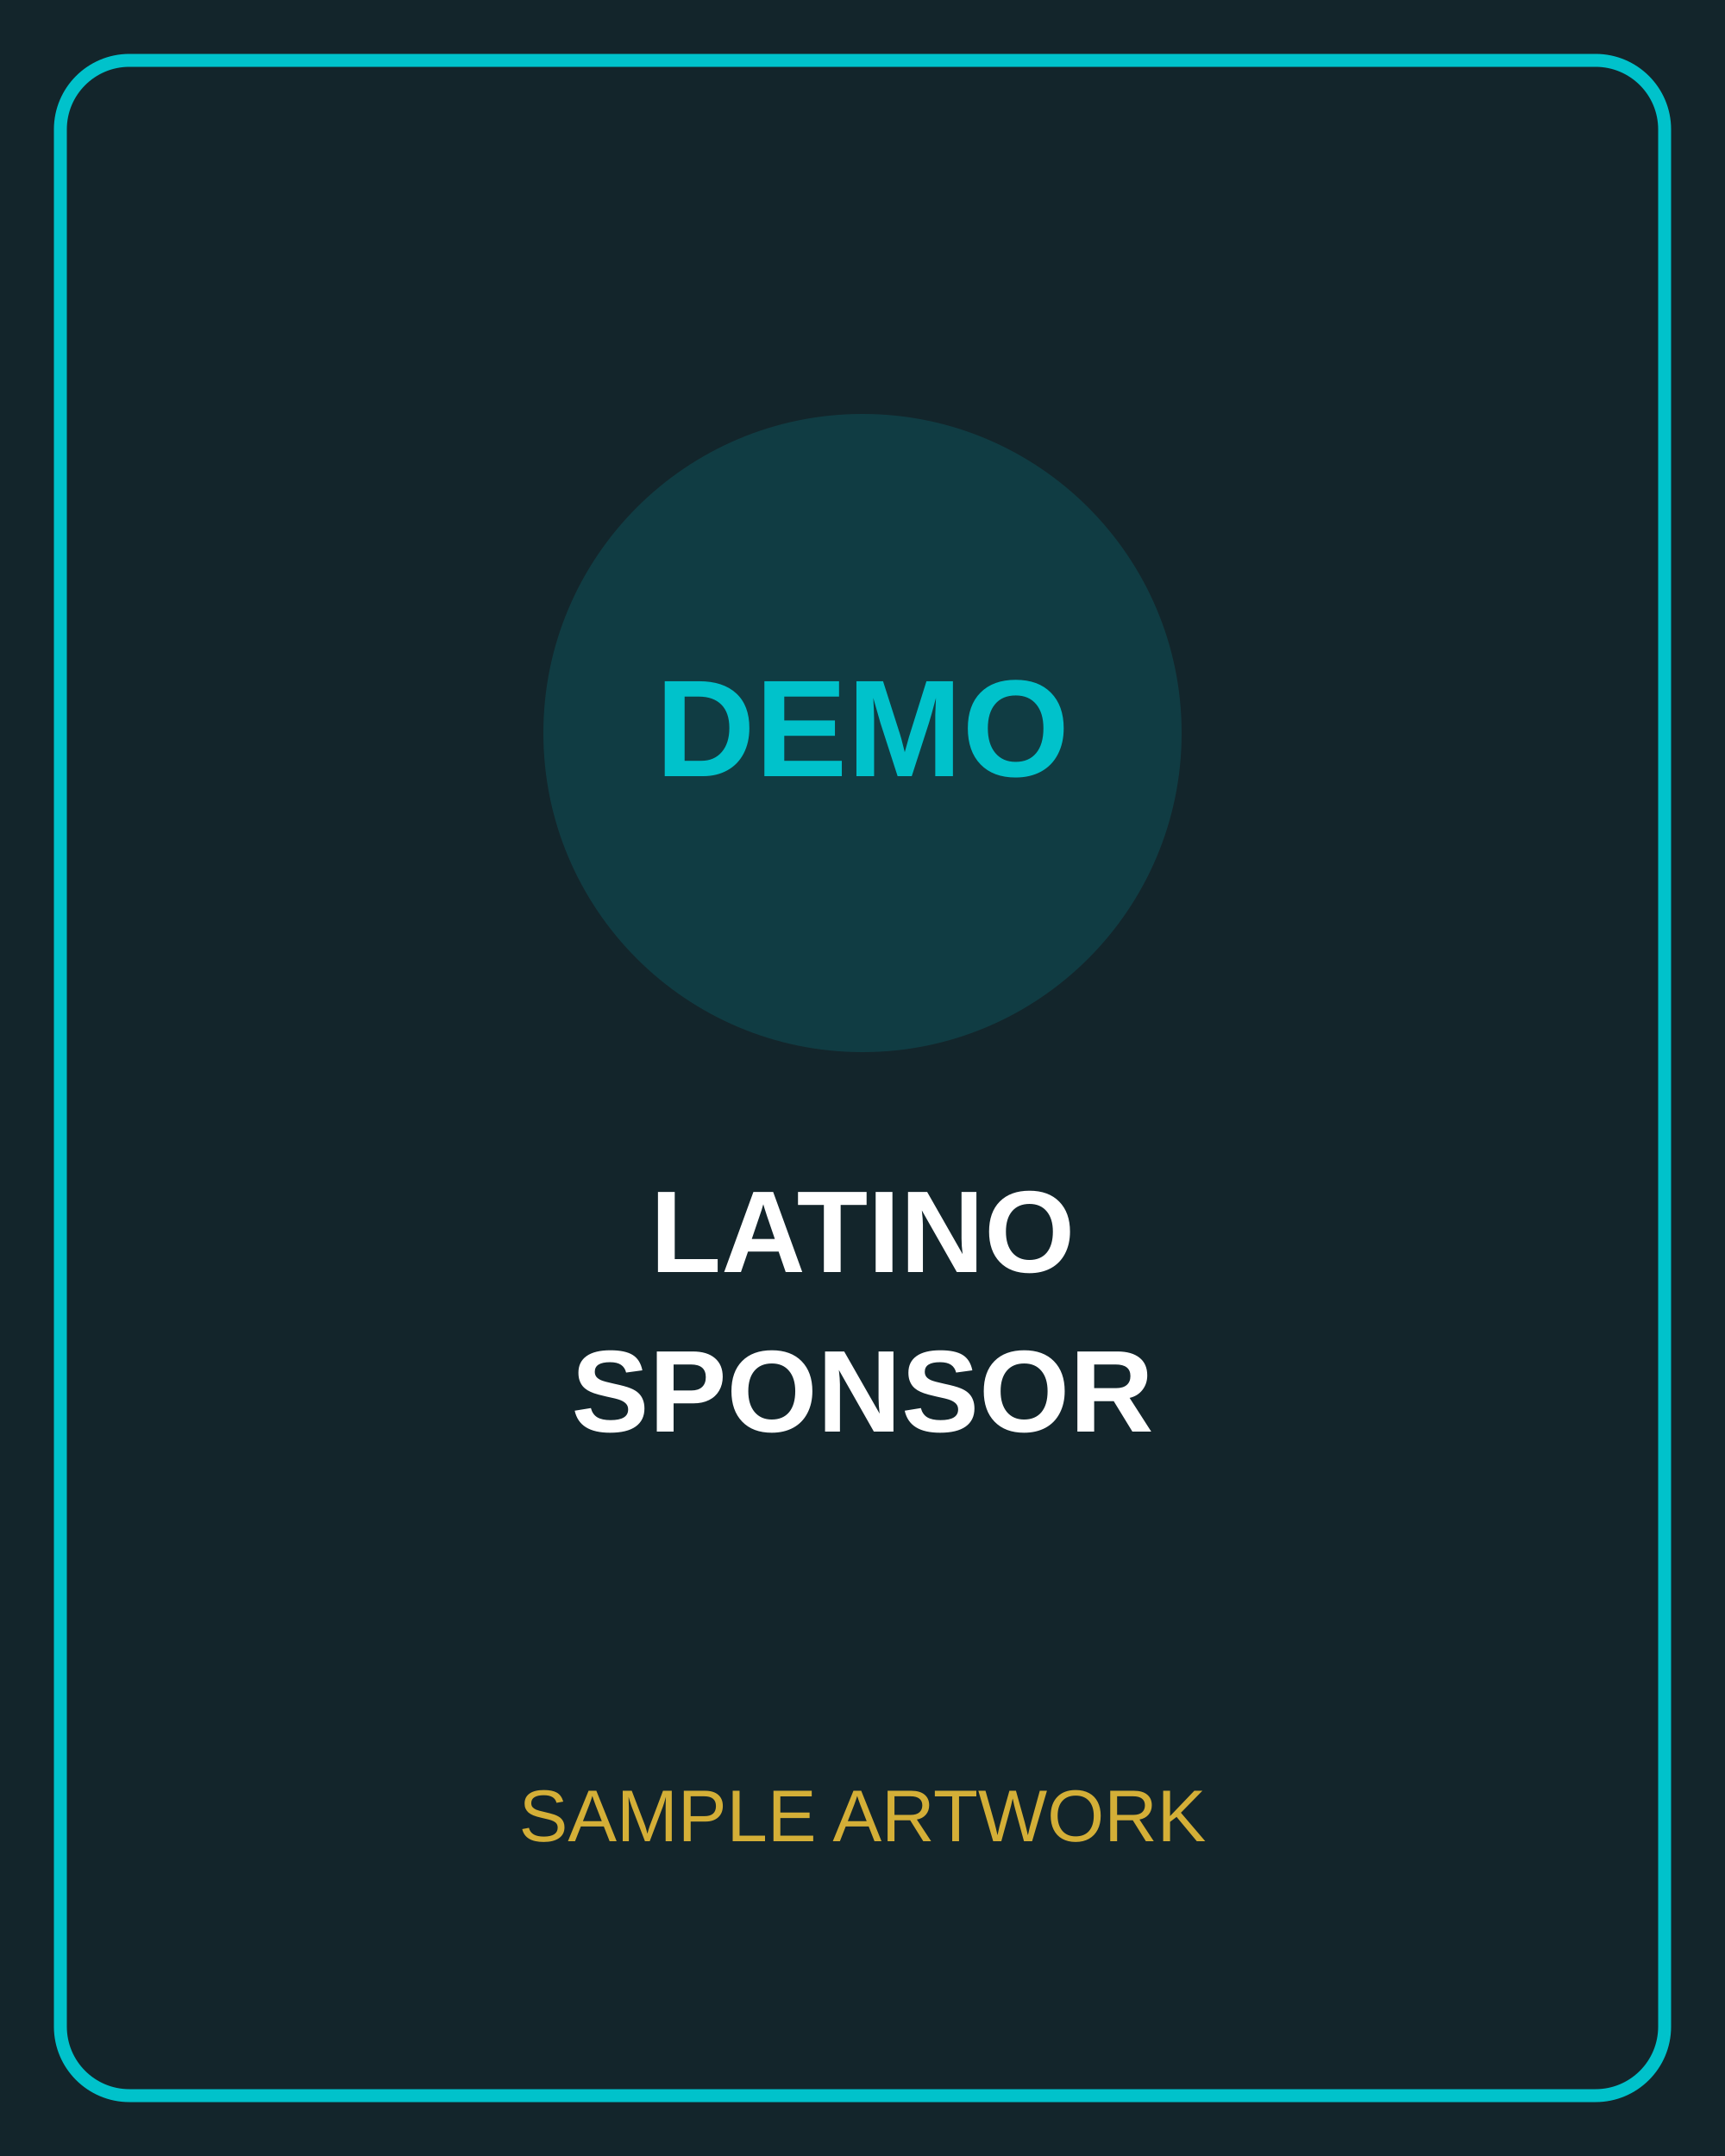
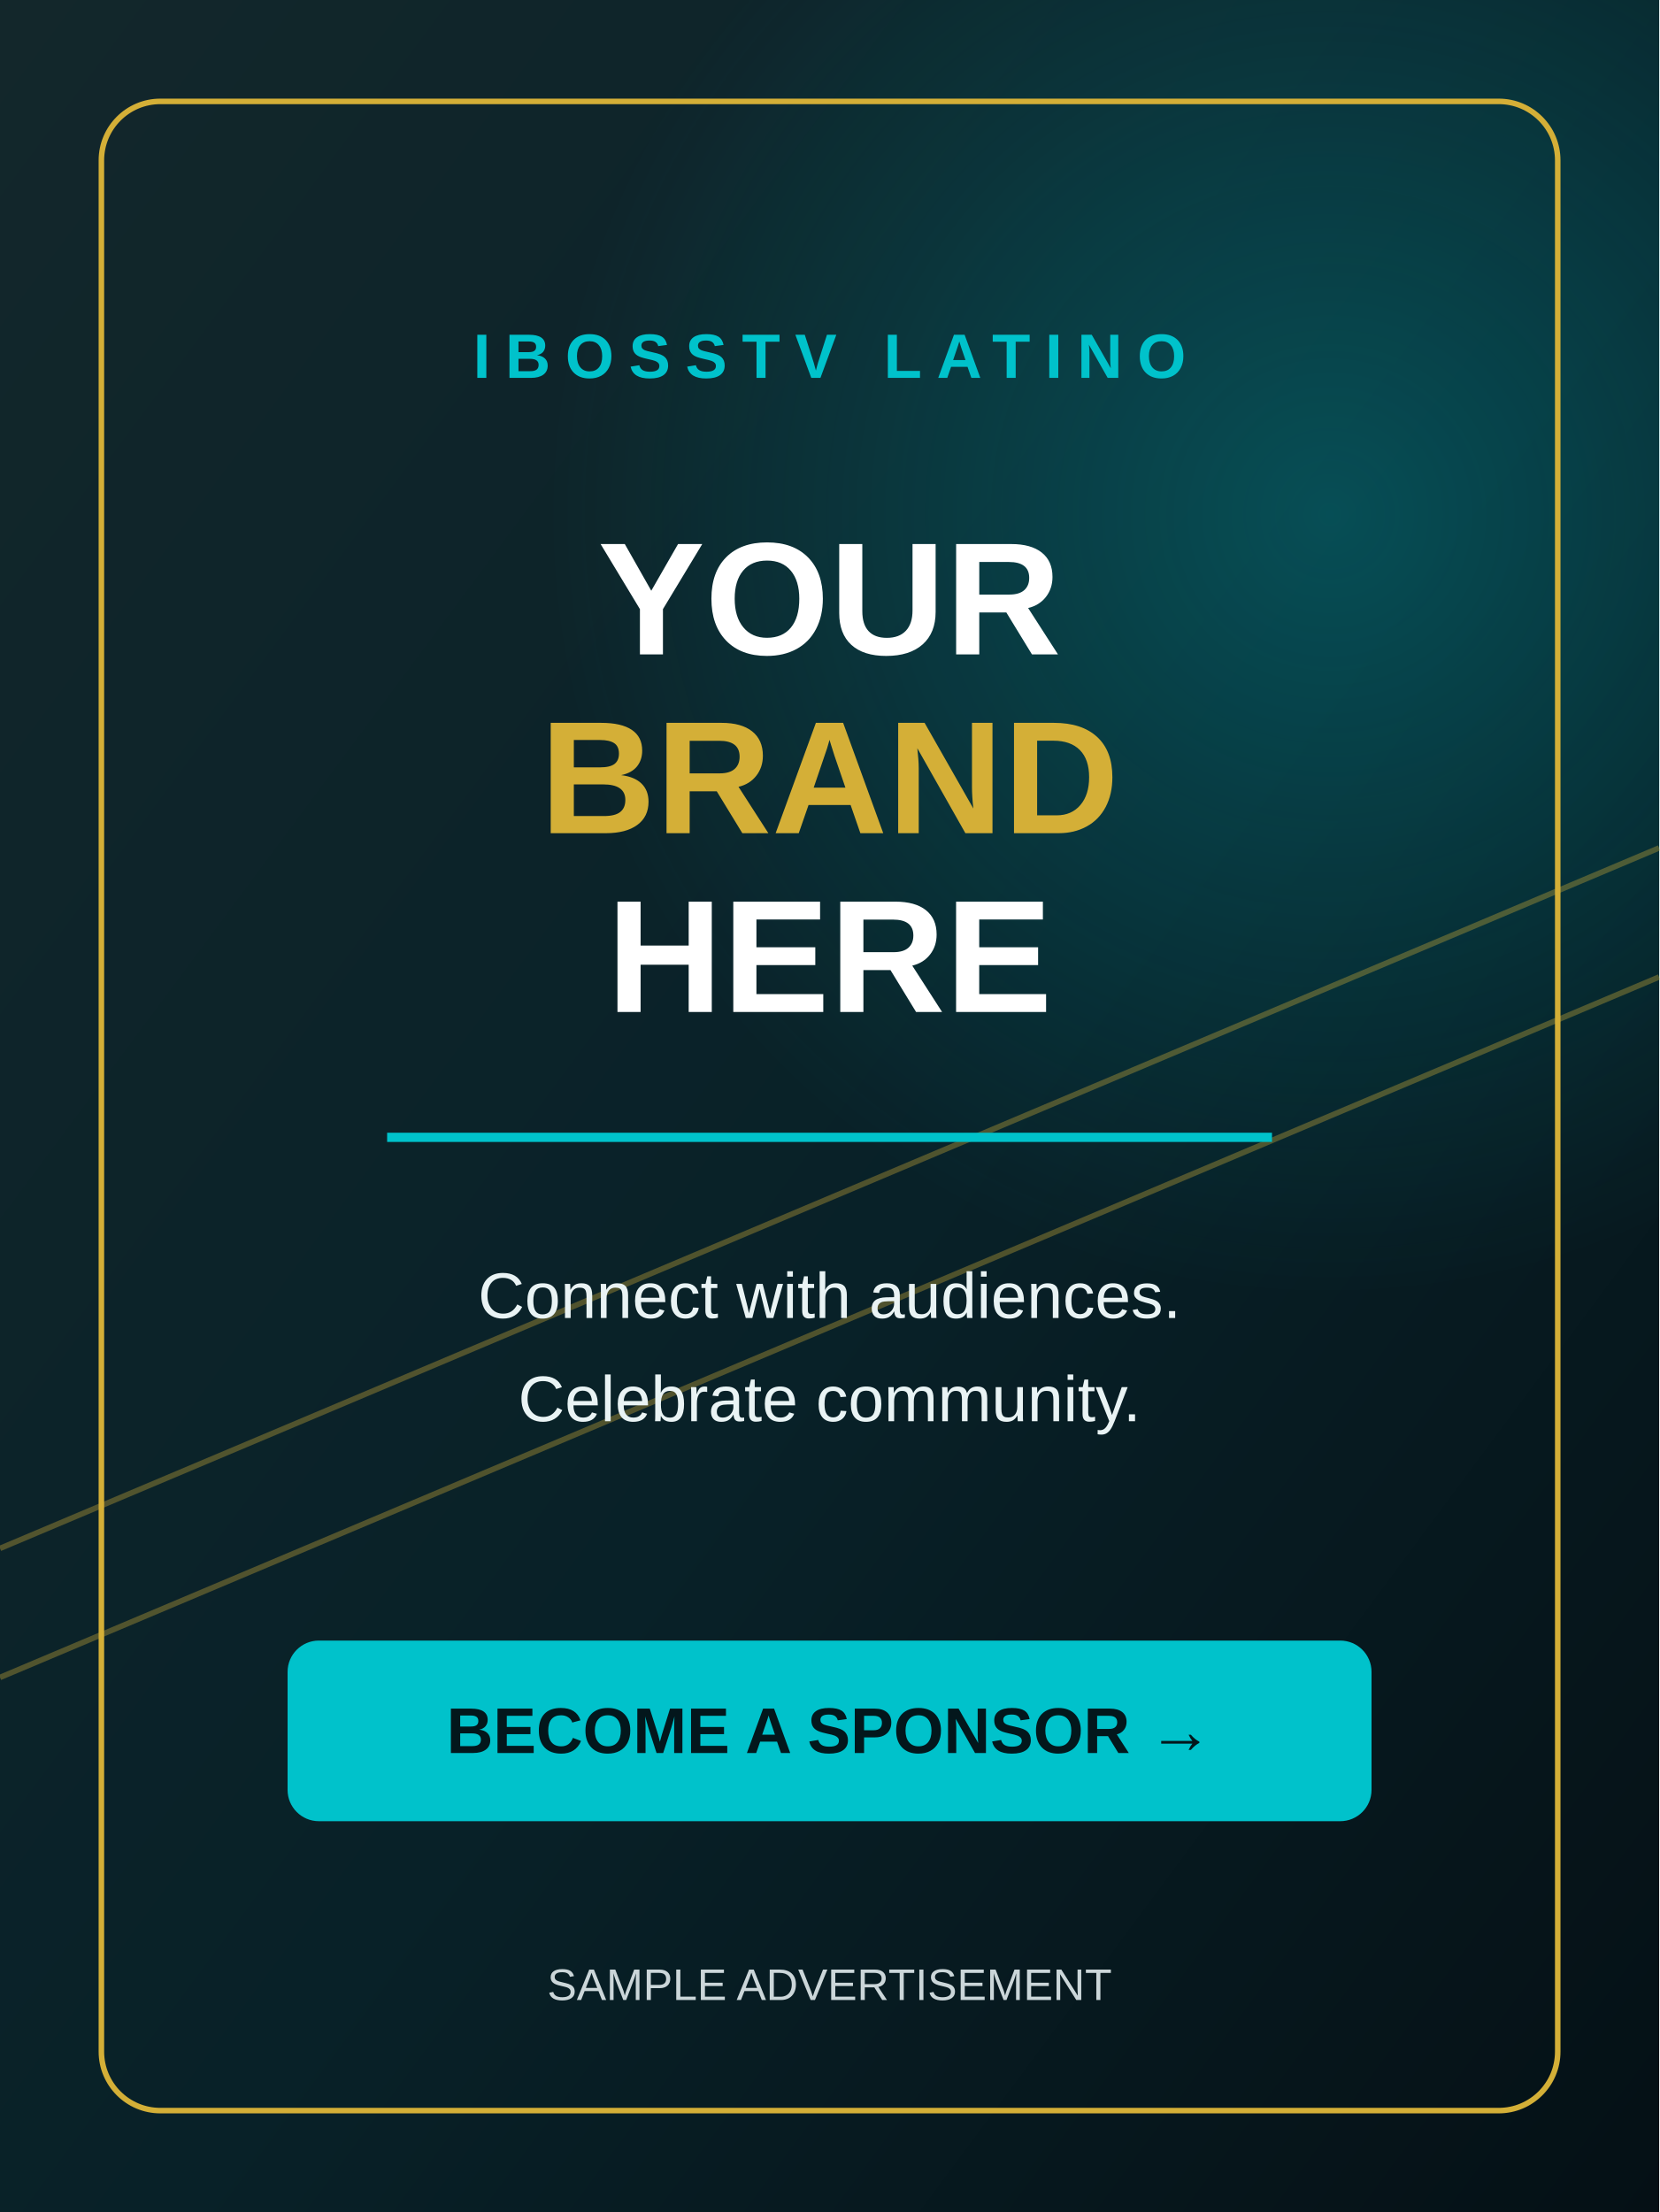
- <svg xmlns="http://www.w3.org/2000/svg" viewBox="0 0 400 500">
-   <rect width="400" height="500" fill="#13252b" />
-   <rect x="14" y="14" width="372" height="472" rx="16" fill="none" stroke="#00c2cb" stroke-width="3" />
-   <circle cx="200" cy="170" r="74" fill="#00c2cb" opacity=".15" />
-   <text x="200" y="180" text-anchor="middle" font-family="Arial,sans-serif" font-size="32" fill="#00c2cb" font-weight="bold">DEMO</text>
-   <text x="200" y="295" text-anchor="middle" font-family="Arial,sans-serif" font-size="27" fill="white" font-weight="bold">LATINO</text>
-   <text x="200" y="332" text-anchor="middle" font-family="Arial,sans-serif" font-size="27" fill="white" font-weight="bold">SPONSOR</text>
-   <text x="200" y="427" text-anchor="middle" font-family="Arial,sans-serif" font-size="17" fill="#d4af37">SAMPLE ARTWORK</text>
+ <svg xmlns="http://www.w3.org/2000/svg" width="900" height="1200" viewBox="0 0 900 1200">
+   <defs>
+     <linearGradient id="b" x2="1" y2="1">
+       <stop stop-color="#13272b" />
+       <stop offset=".55" stop-color="#082128" />
+       <stop offset="1" stop-color="#051015" />
+     </linearGradient>
+     <radialGradient id="r">
+       <stop stop-color="#00c2cb" stop-opacity=".28" />
+       <stop offset="1" stop-color="#00c2cb" stop-opacity="0" />
+     </radialGradient>
+   </defs>
+   <rect width="900" height="1200" fill="url(#b)" />
+   <circle cx="720" cy="280" r="420" fill="url(#r)" />
+   <path d="M0 840L900 460M0 910L900 530" stroke="#d4af37" stroke-opacity=".35" stroke-width="3" />
+   <rect x="55" y="55" width="790" height="1090" rx="32" fill="none" stroke="#d4af37" stroke-width="3" />
+   <text x="450" y="205" text-anchor="middle" font-family="Arial,sans-serif" font-weight="700" font-size="34" fill="#00c2cb" letter-spacing="8">IBOSSTV LATINO</text>
+   <text x="450" y="355" text-anchor="middle" font-family="Arial,sans-serif" font-weight="900" font-size="87" fill="white">YOUR</text>
+   <text x="450" y="452" text-anchor="middle" font-family="Arial,sans-serif" font-weight="900" font-size="87" fill="#d4af37">BRAND</text>
+   <text x="450" y="549" text-anchor="middle" font-family="Arial,sans-serif" font-weight="900" font-size="87" fill="white">HERE</text>
+   <path d="M210 617h480" stroke="#00c2cb" stroke-width="5" />
+   <text x="450" y="715" text-anchor="middle" font-family="Arial,sans-serif" font-size="35" fill="#e9f3f4">Connect with audiences.</text>
+   <text x="450" y="771" text-anchor="middle" font-family="Arial,sans-serif" font-size="35" fill="#e9f3f4">Celebrate community.</text>
+   <rect x="156" y="890" width="588" height="98" rx="17" fill="#00c2cb" />
+   <text x="450" y="951" text-anchor="middle" font-family="Arial,sans-serif" font-weight="800" font-size="35" fill="#03171c">BECOME A SPONSOR →</text>
+   <text x="450" y="1085" text-anchor="middle" font-family="Arial,sans-serif" font-size="24" fill="#cbd6d9">SAMPLE ADVERTISEMENT</text>
</svg>
